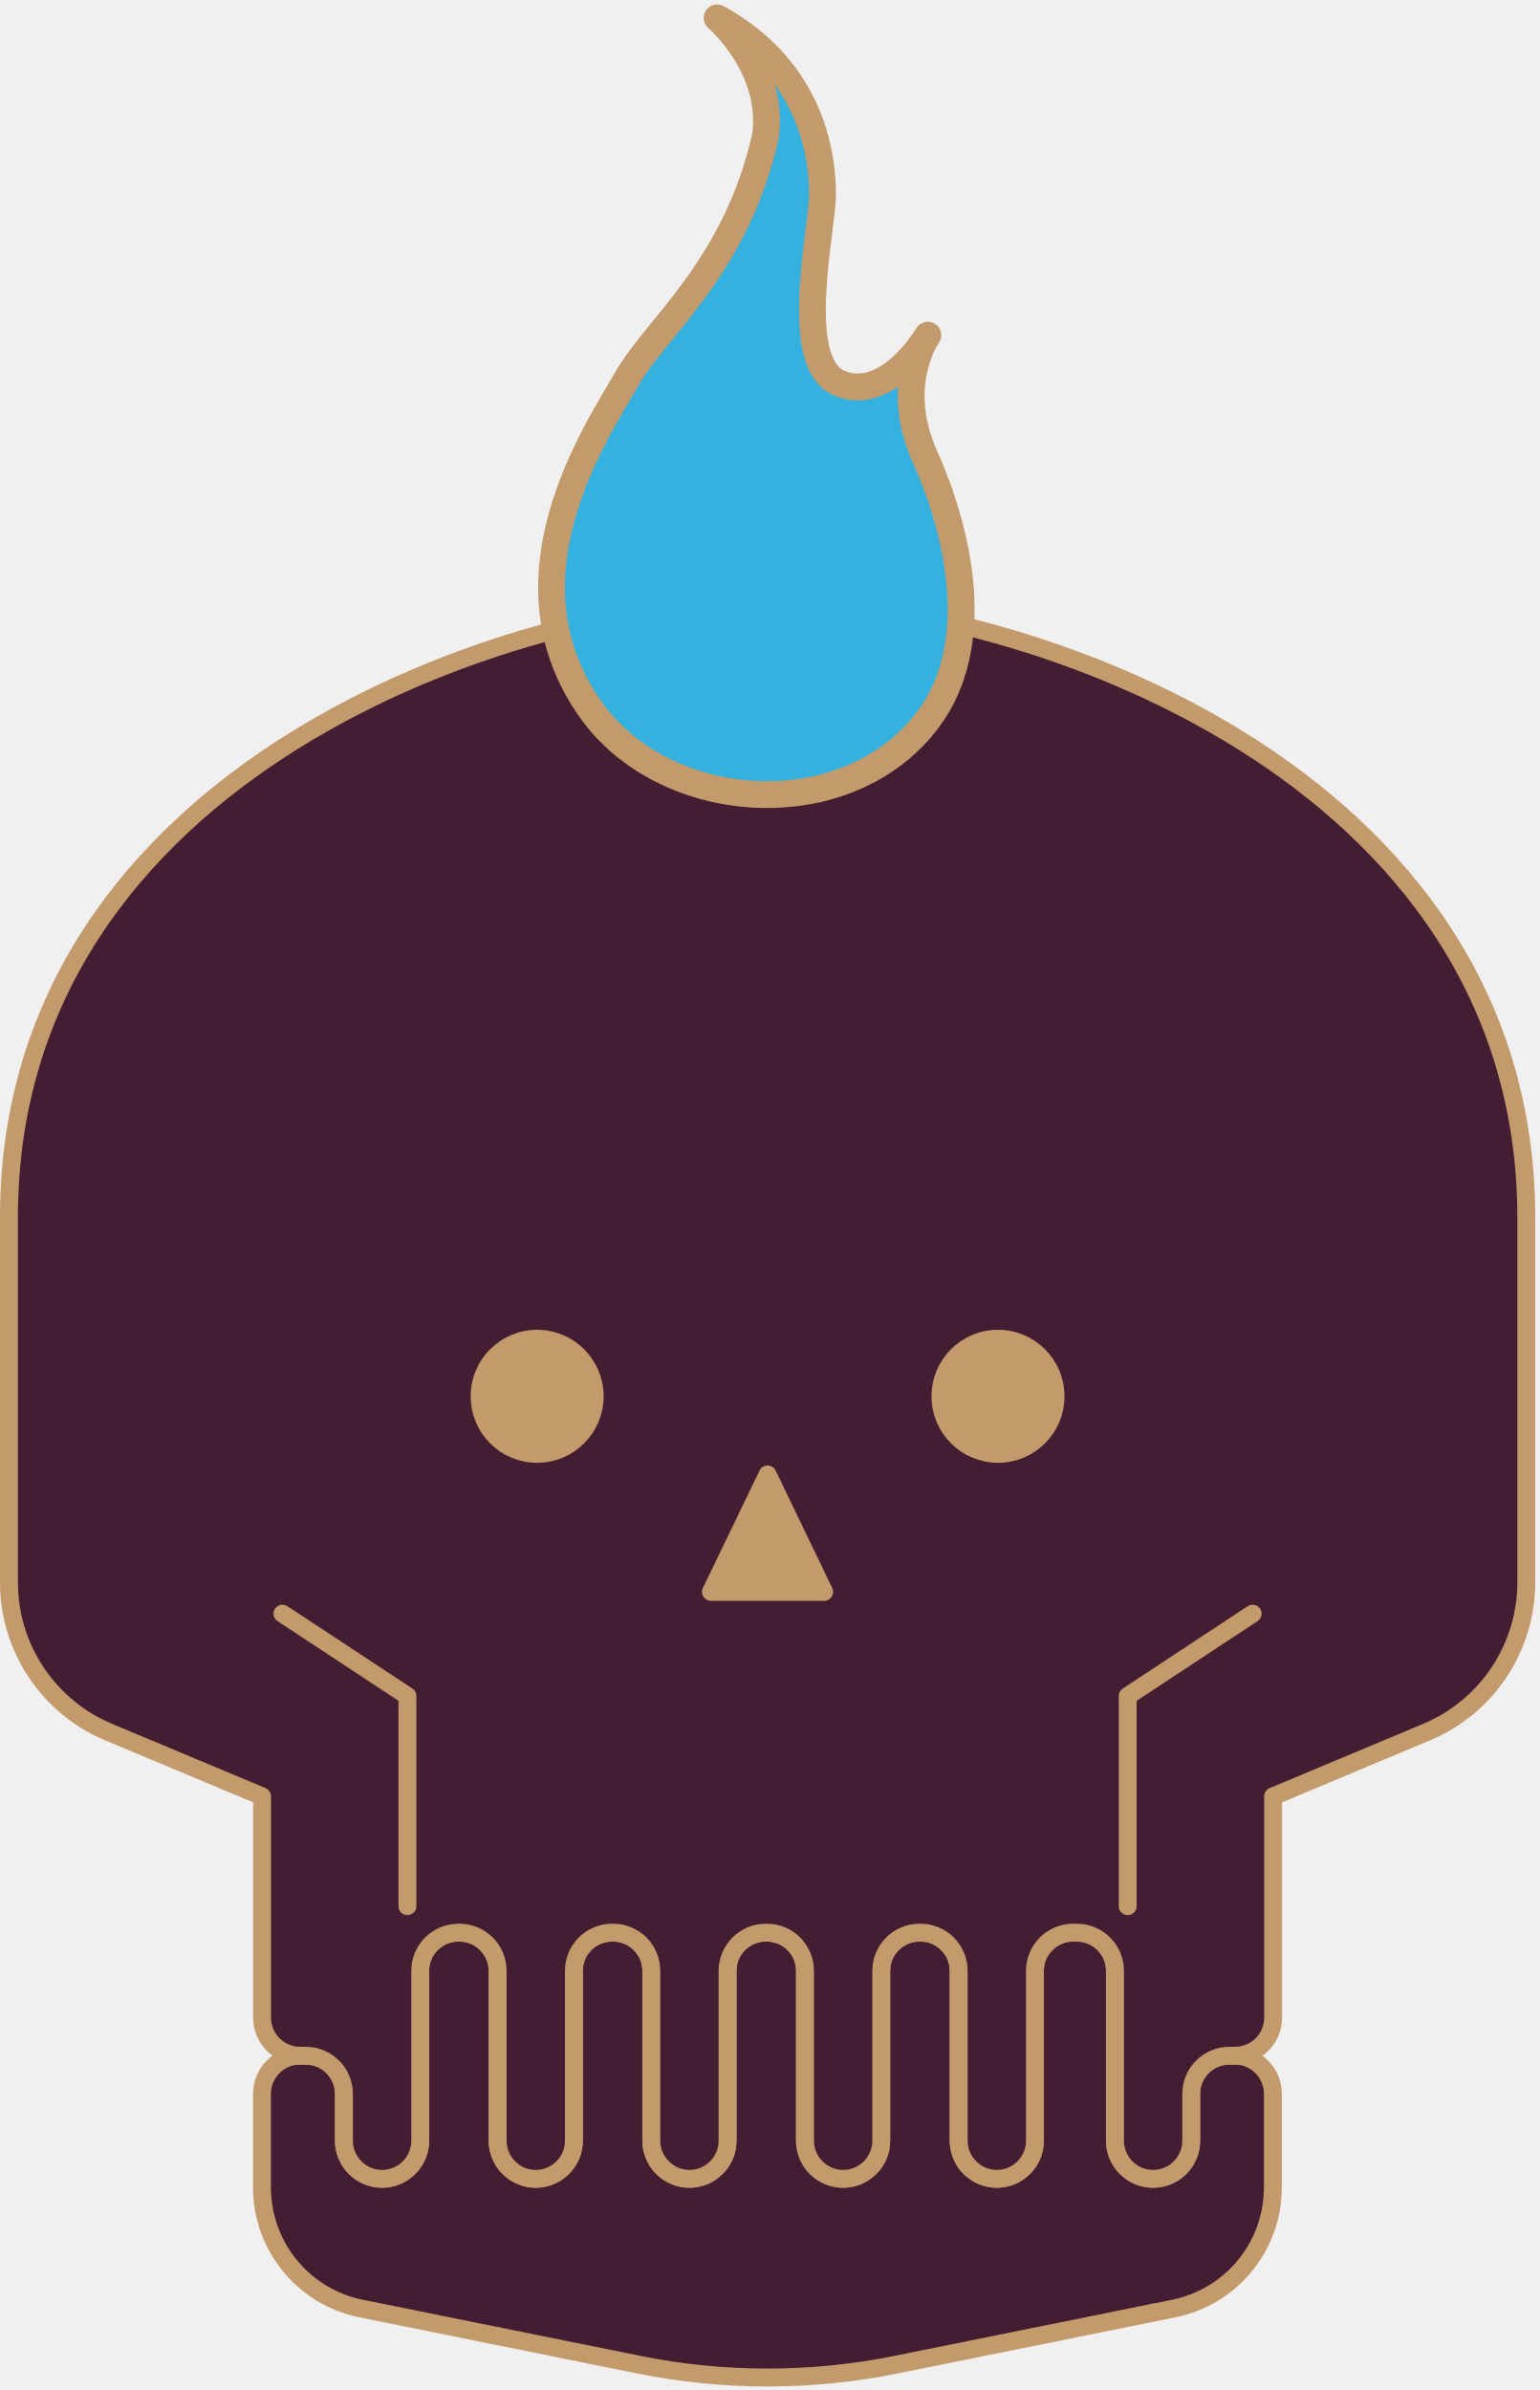
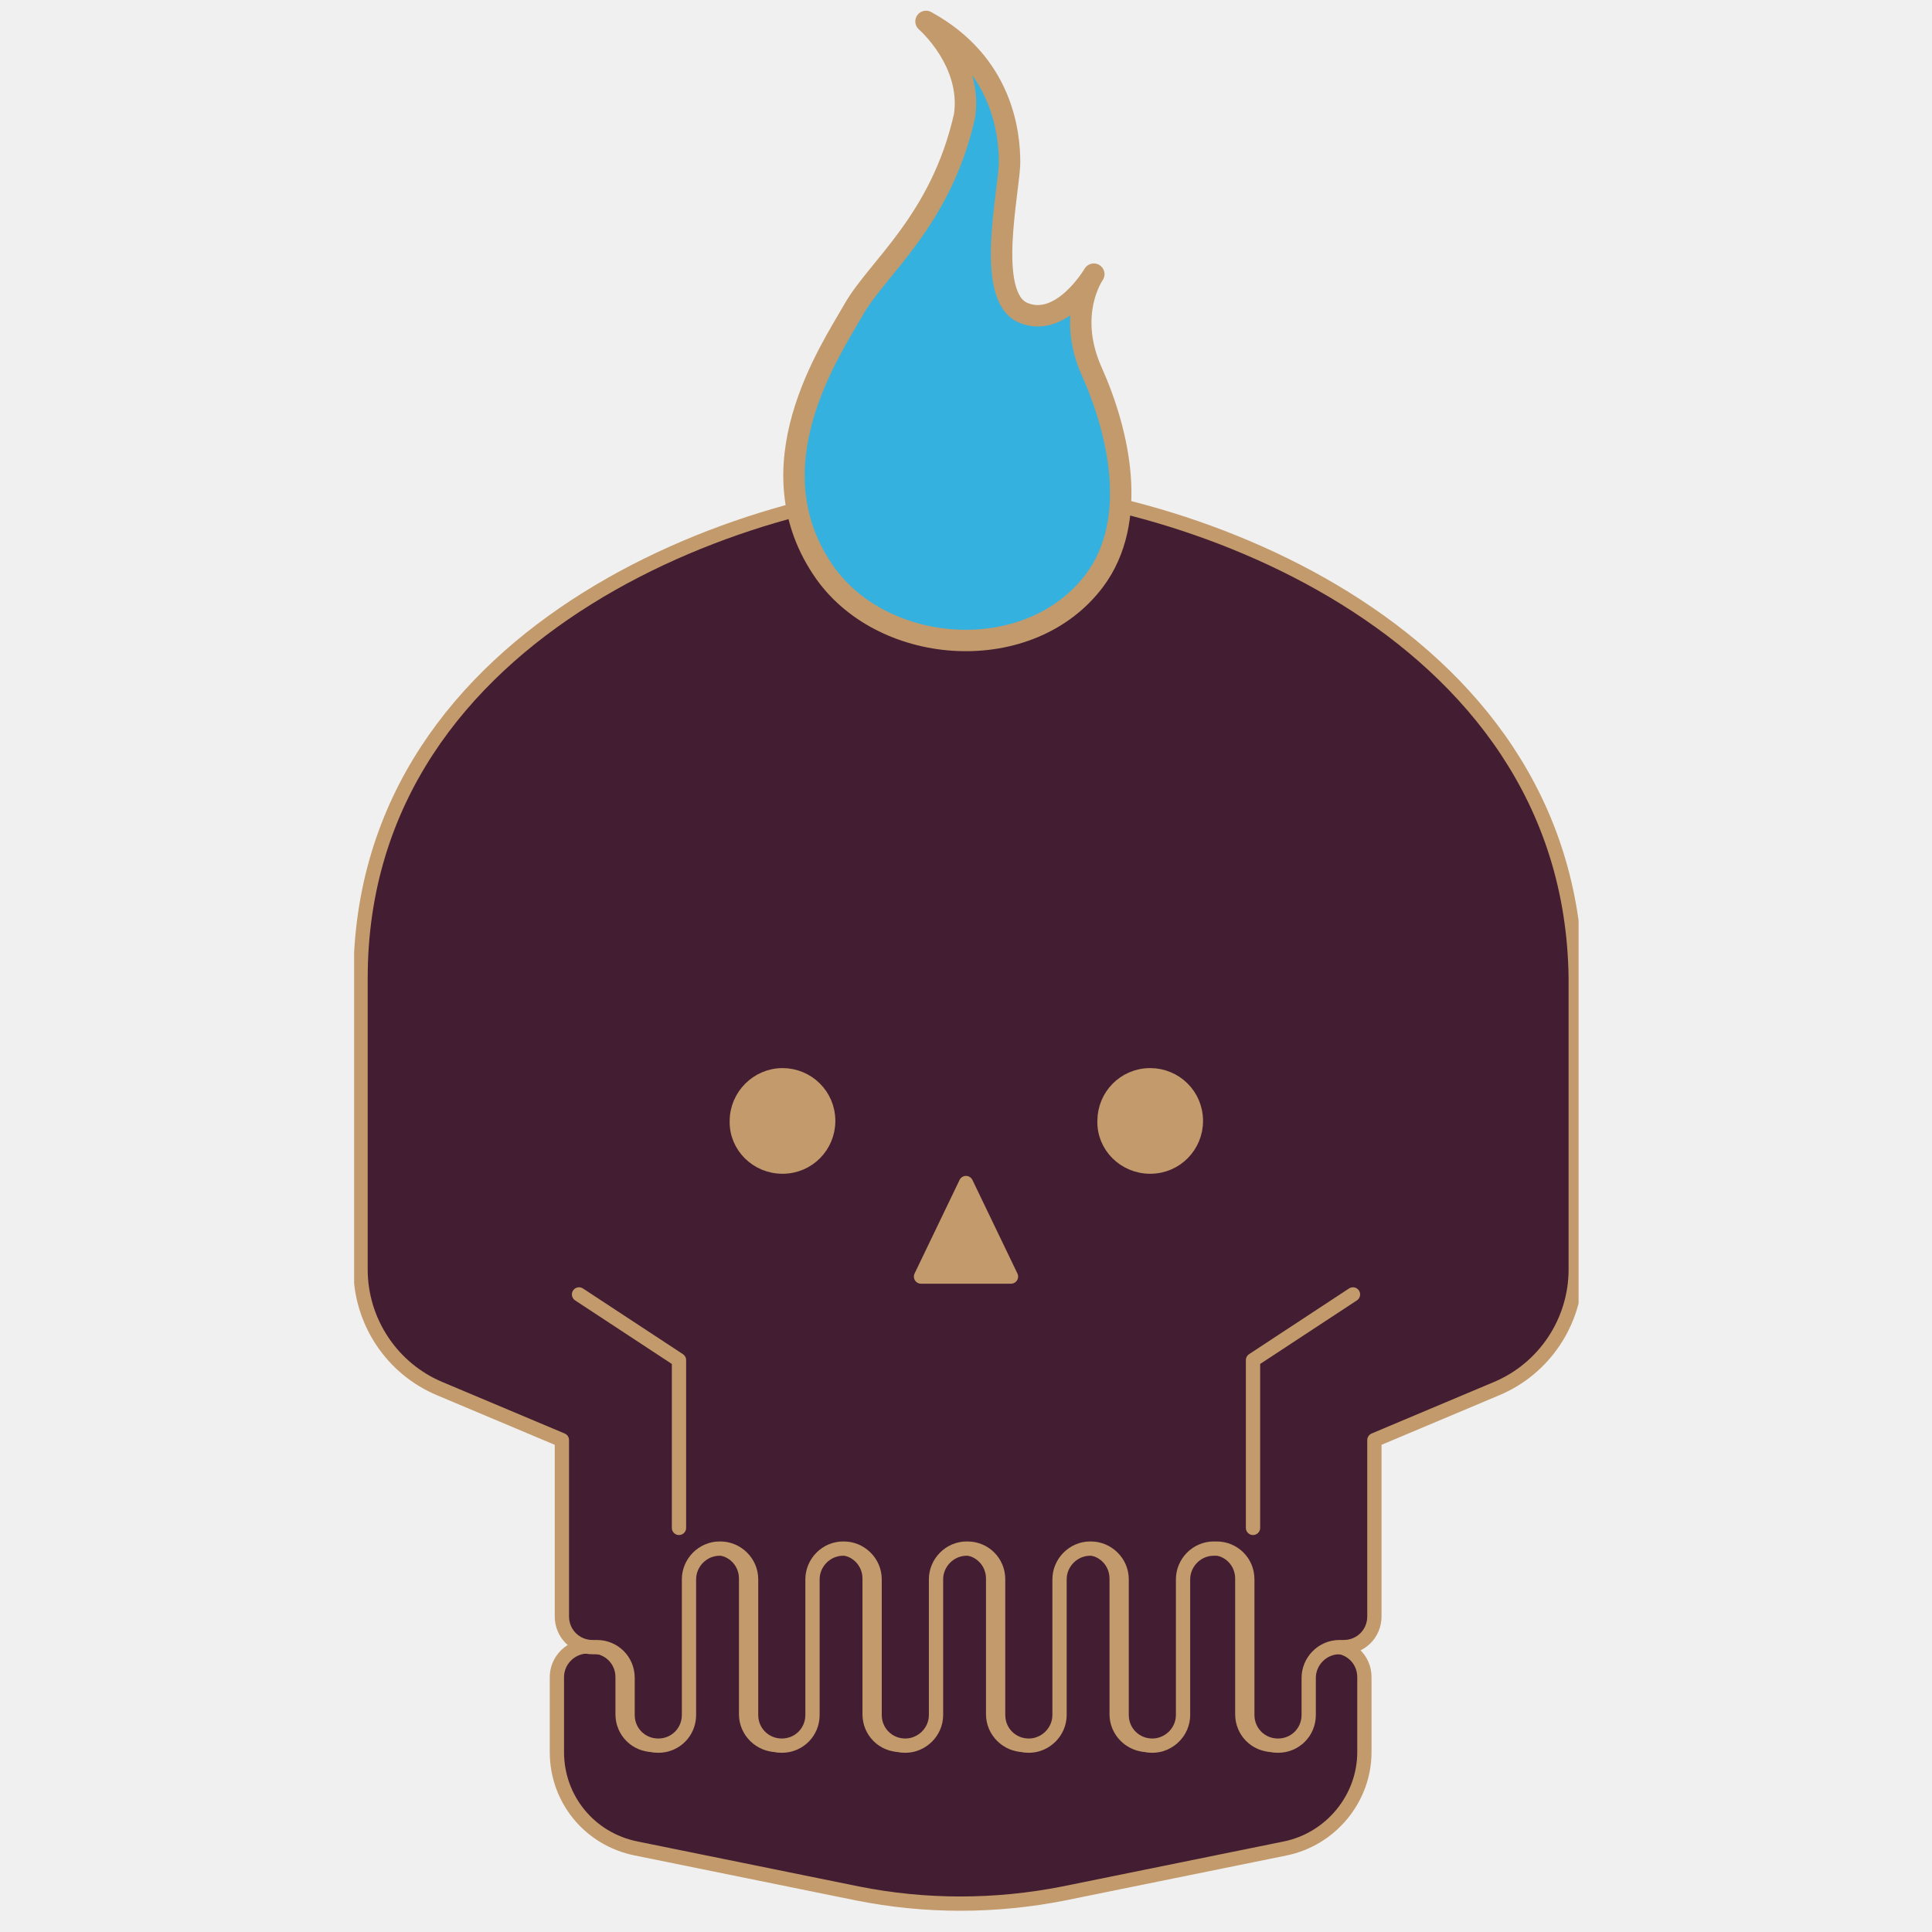
- <svg xmlns="http://www.w3.org/2000/svg" width="172" height="267" viewBox="0 0 172 267" fill="none">
-   <g clip-path="url(#clip0_895_2785)">
-     <path d="M133.08 233.908V239.138C133.08 241.488 131.17 243.398 128.82 243.398C126.47 243.398 124.56 241.488 124.56 239.138V220.158C124.56 217.808 122.65 215.898 120.3 215.898H119.88C117.53 215.898 115.62 217.808 115.62 220.158V239.138C115.62 241.488 113.71 243.398 111.36 243.398C109.01 243.398 107.1 241.488 107.1 239.138V220.158C107.1 217.808 105.19 215.898 102.84 215.898H102.71C100.36 215.898 98.45 217.808 98.45 220.158V239.138C98.45 241.488 96.54 243.398 94.189 243.398C91.84 243.398 89.93 241.488 89.93 239.138V220.158C89.93 217.808 88.019 215.898 85.669 215.898H85.54C83.189 215.898 81.279 217.808 81.279 220.158V239.138C81.279 241.488 79.37 243.398 77.019 243.398C74.669 243.398 72.76 241.488 72.76 239.138V220.158C72.76 217.808 70.85 215.898 68.499 215.898H68.37C66.019 215.898 64.109 217.808 64.109 220.158V239.138C64.109 241.488 62.2 243.398 59.849 243.398C57.499 243.398 55.59 241.488 55.59 239.138V220.158C55.59 217.808 53.679 215.898 51.33 215.898H51.2C48.849 215.898 46.94 217.808 46.94 220.158V239.138C46.94 241.488 45.029 243.398 42.679 243.398C40.33 243.398 38.419 241.488 38.419 239.138V233.908C38.419 231.558 36.51 229.648 34.16 229.648H33.529C31.18 229.648 29.27 231.558 29.27 233.908V244.368C29.27 250.938 33.9 256.598 40.34 257.898L71.309 264.158C80.829 266.088 90.65 266.088 100.17 264.158L131.14 257.898C137.58 256.598 142.21 250.938 142.21 244.368V233.908C142.21 231.558 140.3 229.648 137.95 229.648H137.32C134.97 229.648 133.06 231.558 133.06 233.908H133.08Z" fill="#431D31" stroke="#C39A6B" stroke-width="2" stroke-linecap="round" stroke-linejoin="round" />
-     <path d="M85.76 67C57.44 67 1 86.14 1 136.01V176.77C1 184.08 5.39 190.68 12.13 193.5L29.279 200.68V225.4C29.279 227.75 31.189 229.66 33.539 229.66H34.169C36.52 229.66 38.429 231.57 38.429 233.92V239.15C38.429 241.5 40.34 243.41 42.69 243.41C45.039 243.41 46.95 241.5 46.95 239.15V220.17C46.95 217.82 48.859 215.91 51.209 215.91H51.34C53.69 215.91 55.599 217.82 55.599 220.17V239.15C55.599 241.5 57.51 243.41 59.859 243.41C62.209 243.41 64.12 241.5 64.12 239.15V220.17C64.12 217.82 66.029 215.91 68.379 215.91H68.51C70.859 215.91 72.769 217.82 72.769 220.17V239.15C72.769 241.5 74.68 243.41 77.029 243.41C79.379 243.41 81.29 241.5 81.29 239.15V220.17C81.29 217.82 83.2 215.91 85.549 215.91H85.68C88.029 215.91 89.939 217.82 89.939 220.17V239.15C89.939 241.5 91.85 243.41 94.2 243.41C96.549 243.41 98.46 241.5 98.46 239.15V220.17C98.46 217.82 100.37 215.91 102.72 215.91H102.85C105.2 215.91 107.11 217.82 107.11 220.17V239.15C107.11 241.5 109.02 243.41 111.37 243.41C113.72 243.41 115.63 241.5 115.63 239.15V220.17C115.63 217.82 117.54 215.91 119.89 215.91H120.31C122.66 215.91 124.57 217.82 124.57 220.17V239.15C124.57 241.5 126.48 243.41 128.83 243.41C131.18 243.41 133.09 241.5 133.09 239.15V233.92C133.09 231.57 135 229.66 137.35 229.66H137.98C140.33 229.66 142.24 227.75 142.24 225.4V200.68L159.39 193.5C166.13 190.68 170.52 184.08 170.52 176.77V136.01C170.51 86.14 114.07 67 85.76 67Z" fill="#431D31" stroke="#C39A6B" stroke-width="2" stroke-linecap="round" stroke-linejoin="round" />
-     <path d="M111.5 162.419C115.051 162.419 117.93 159.54 117.93 155.989C117.93 152.437 115.051 149.559 111.5 149.559C107.948 149.559 105.07 152.437 105.07 155.989C105.07 159.54 107.948 162.419 111.5 162.419Z" fill="#C39A6B" stroke="#C39A6B" stroke-width="2" stroke-linecap="round" stroke-linejoin="round" />
-     <path d="M60.01 162.419C63.561 162.419 66.44 159.54 66.44 155.989C66.44 152.437 63.561 149.559 60.01 149.559C56.458 149.559 53.58 152.437 53.58 155.989C53.58 159.54 56.458 162.419 60.01 162.419Z" fill="#C39A6B" stroke="#C39A6B" stroke-width="2" stroke-linecap="round" stroke-linejoin="round" />
-     <path d="M85.759 164.719L79.429 177.839H85.759H92.079L85.759 164.719Z" fill="#C39A6B" stroke="#C39A6B" stroke-width="2" stroke-linecap="round" stroke-linejoin="round" />
-     <path d="M139.95 180.27L125.99 189.47V212.95" stroke="#C39A6B" stroke-width="2" stroke-linecap="round" stroke-linejoin="round" />
-     <path d="M31.56 180.27L45.52 189.47V212.95" stroke="#C39A6B" stroke-width="2" stroke-linecap="round" stroke-linejoin="round" />
+ <svg xmlns="http://www.w3.org/2000/svg" xmlns:xlink="http://www.w3.org/1999/xlink" version="1.1" id="圖層_1" x="0px" y="0px" viewBox="0 0 270.6 270.6" style="enable-background:new 0 0 270.6 270.6;" xml:space="preserve">
+   <style type="text/css">
+ 	.st0{clip-path:url(#SVGID_00000055696232093763926920000007144130691913818799_);}
+ 	.st1{fill:#431D31;stroke:#C39A6B;stroke-width:2;stroke-linecap:round;stroke-linejoin:round;}
+ 	.st2{fill:#C39A6B;stroke:#C39A6B;stroke-width:2;stroke-linecap:round;stroke-linejoin:round;}
+ 	.st3{fill:none;stroke:#C39A6B;stroke-width:2;stroke-linecap:round;stroke-linejoin:round;}
+ 	.st4{fill:#35B1DF;stroke:#C39A6B;stroke-width:3;stroke-linecap:round;stroke-linejoin:round;stroke-miterlimit:10;}
+ </style>
+   <g>
+     <g>
+       <defs>
+         <rect id="SVGID_1_" x="49.6" y="67" width="171.5" height="200.6" />
+       </defs>
+       <clipPath id="SVGID_00000129170366057314866460000002669987764036468611_">
+         <use xlink:href="#SVGID_1_" style="overflow:visible;" />
+       </clipPath>
+       <g style="clip-path:url(#SVGID_00000129170366057314866460000002669987764036468611_);">
+         <path class="st1" d="M182.6,234.9v5.2c0,2.4-1.9,4.3-4.3,4.3c-2.4,0-4.3-1.9-4.3-4.3v-19c0-2.4-1.9-4.3-4.3-4.3h-0.4     c-2.4,0-4.3,1.9-4.3,4.3v19c0,2.4-1.9,4.3-4.3,4.3c-2.3,0-4.3-1.9-4.3-4.3v-19c0-2.4-1.9-4.3-4.3-4.3h-0.1     c-2.4,0-4.3,1.9-4.3,4.3v19c0,2.4-1.9,4.3-4.3,4.3c-2.3,0-4.3-1.9-4.3-4.3v-19c0-2.4-1.9-4.3-4.3-4.3h-0.1     c-2.4,0-4.3,1.9-4.3,4.3v19c0,2.4-1.9,4.3-4.3,4.3s-4.3-1.9-4.3-4.3v-19c0-2.4-1.9-4.3-4.3-4.3h-0.1c-2.3,0-4.3,1.9-4.3,4.3v19     c0,2.4-1.9,4.3-4.3,4.3c-2.3,0-4.3-1.9-4.3-4.3v-19c0-2.4-1.9-4.3-4.3-4.3h-0.1c-2.4,0-4.3,1.9-4.3,4.3v19c0,2.4-1.9,4.3-4.3,4.3     s-4.3-1.9-4.3-4.3v-5.2c0-2.4-1.9-4.3-4.3-4.3h-0.6c-2.3,0-4.3,1.9-4.3,4.3v10.5c0,6.6,4.6,12.2,11.1,13.5l31,6.3     c9.5,1.9,19.3,1.9,28.9,0l31-6.3c6.4-1.3,11.1-7,11.1-13.5v-10.5c0-2.4-1.9-4.3-4.3-4.3h-0.6     C184.5,230.6,182.6,232.6,182.6,234.9L182.6,234.9z" />
+         <path class="st1" d="M135.3,68c-28.3,0-84.8,19.1-84.8,69v40.8c0,7.3,4.4,13.9,11.1,16.7l17.1,7.2v24.7c0,2.4,1.9,4.3,4.3,4.3     h0.6c2.4,0,4.3,1.9,4.3,4.3v5.2c0,2.4,1.9,4.3,4.3,4.3s4.3-1.9,4.3-4.3v-19c0-2.3,1.9-4.3,4.3-4.3h0.1c2.3,0,4.3,1.9,4.3,4.3v19     c0,2.4,1.9,4.3,4.3,4.3s4.3-1.9,4.3-4.3v-19c0-2.3,1.9-4.3,4.3-4.3h0.1c2.3,0,4.3,1.9,4.3,4.3v19c0,2.4,1.9,4.3,4.3,4.3     c2.3,0,4.3-1.9,4.3-4.3v-19c0-2.3,1.9-4.3,4.3-4.3h0.1c2.4,0,4.3,1.9,4.3,4.3v19c0,2.4,1.9,4.3,4.3,4.3c2.3,0,4.3-1.9,4.3-4.3     v-19c0-2.3,1.9-4.3,4.3-4.3h0.1c2.3,0,4.3,1.9,4.3,4.3v19c0,2.4,1.9,4.3,4.3,4.3c2.3,0,4.3-1.9,4.3-4.3v-19     c0-2.3,1.9-4.3,4.3-4.3h0.4c2.4,0,4.3,1.9,4.3,4.3v19c0,2.4,1.9,4.3,4.3,4.3s4.3-1.9,4.3-4.3v-5.2c0-2.3,1.9-4.3,4.3-4.3h0.6     c2.4,0,4.3-1.9,4.3-4.3v-24.7l17.1-7.2c6.7-2.8,11.1-9.4,11.1-16.7V137C220.1,87.1,163.6,68,135.3,68z" />
+         <path class="st2" d="M161.1,163.4c3.6,0,6.4-2.9,6.4-6.4c0-3.6-2.9-6.4-6.4-6.4c-3.6,0-6.4,2.9-6.4,6.4     C154.6,160.5,157.5,163.4,161.1,163.4z" />
+         <path class="st2" d="M109.6,163.4c3.6,0,6.4-2.9,6.4-6.4c0-3.6-2.9-6.4-6.4-6.4s-6.4,2.9-6.4,6.4     C103.1,160.5,106,163.4,109.6,163.4z" />
+         <path class="st2" d="M135.3,165.7l-6.3,13.1h6.3h6.3L135.3,165.7z" />
+         <path class="st3" d="M189.5,181.3l-14,9.2v23.5" />
+         <path class="st3" d="M81.1,181.3l14,9.2v23.5" />
+       </g>
+     </g>
+     <path class="st4" d="M129.7,3c0,0,6.5,5.6,5.4,13.2c-3.3,14.7-12.2,21.3-15.5,27.1c-3.3,5.8-14.5,22.2-4,37   c8.4,11.7,28.7,13,37.7,1c6.2-8.3,3.5-20.6-0.4-29.3c-3.6-8.1,0.3-13.6,0.3-13.6s-4.5,7.7-9.9,5.4c-5.4-2.3-1.9-17.2-1.9-21.1   C141.4,18.8,140.5,8.9,129.7,3z" />
  </g>
-   <path d="M80.124 2C80.124 2 86.613 7.578 85.514 15.236C82.215 29.894 73.305 36.568 70.006 42.366C66.707 48.164 55.488 64.548 66.047 79.342C74.429 91.086 94.754 92.349 103.711 80.338C109.882 72.061 107.231 59.705 103.331 51.008C99.702 42.913 103.661 37.444 103.661 37.444C103.661 37.444 99.152 45.102 93.764 42.805C88.374 40.508 91.894 25.631 91.894 21.693C91.894 17.756 90.902 7.906 80.124 2Z" fill="#35B1DF" stroke="#C39A6B" stroke-width="3" stroke-miterlimit="10" stroke-linecap="round" stroke-linejoin="round" />
-   <defs>
-     <clipPath id="clip0_895_2785">
-       <rect width="171.51" height="200.62" fill="white" transform="translate(-0.000488281 66)" />
-     </clipPath>
-   </defs>
</svg>
